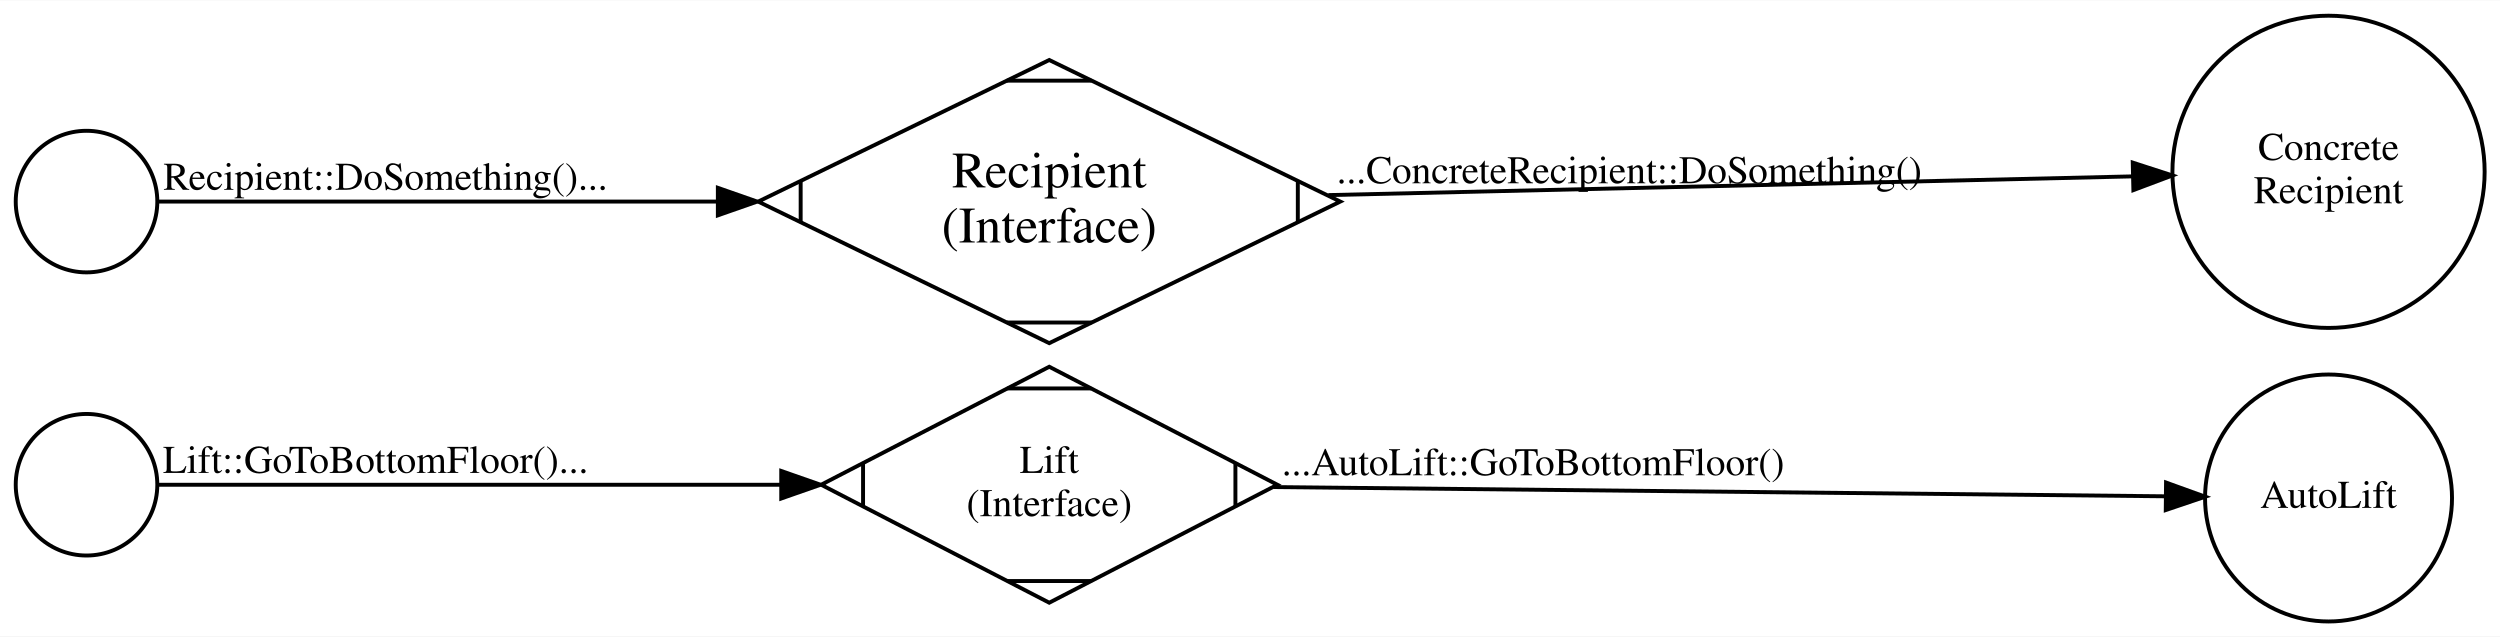
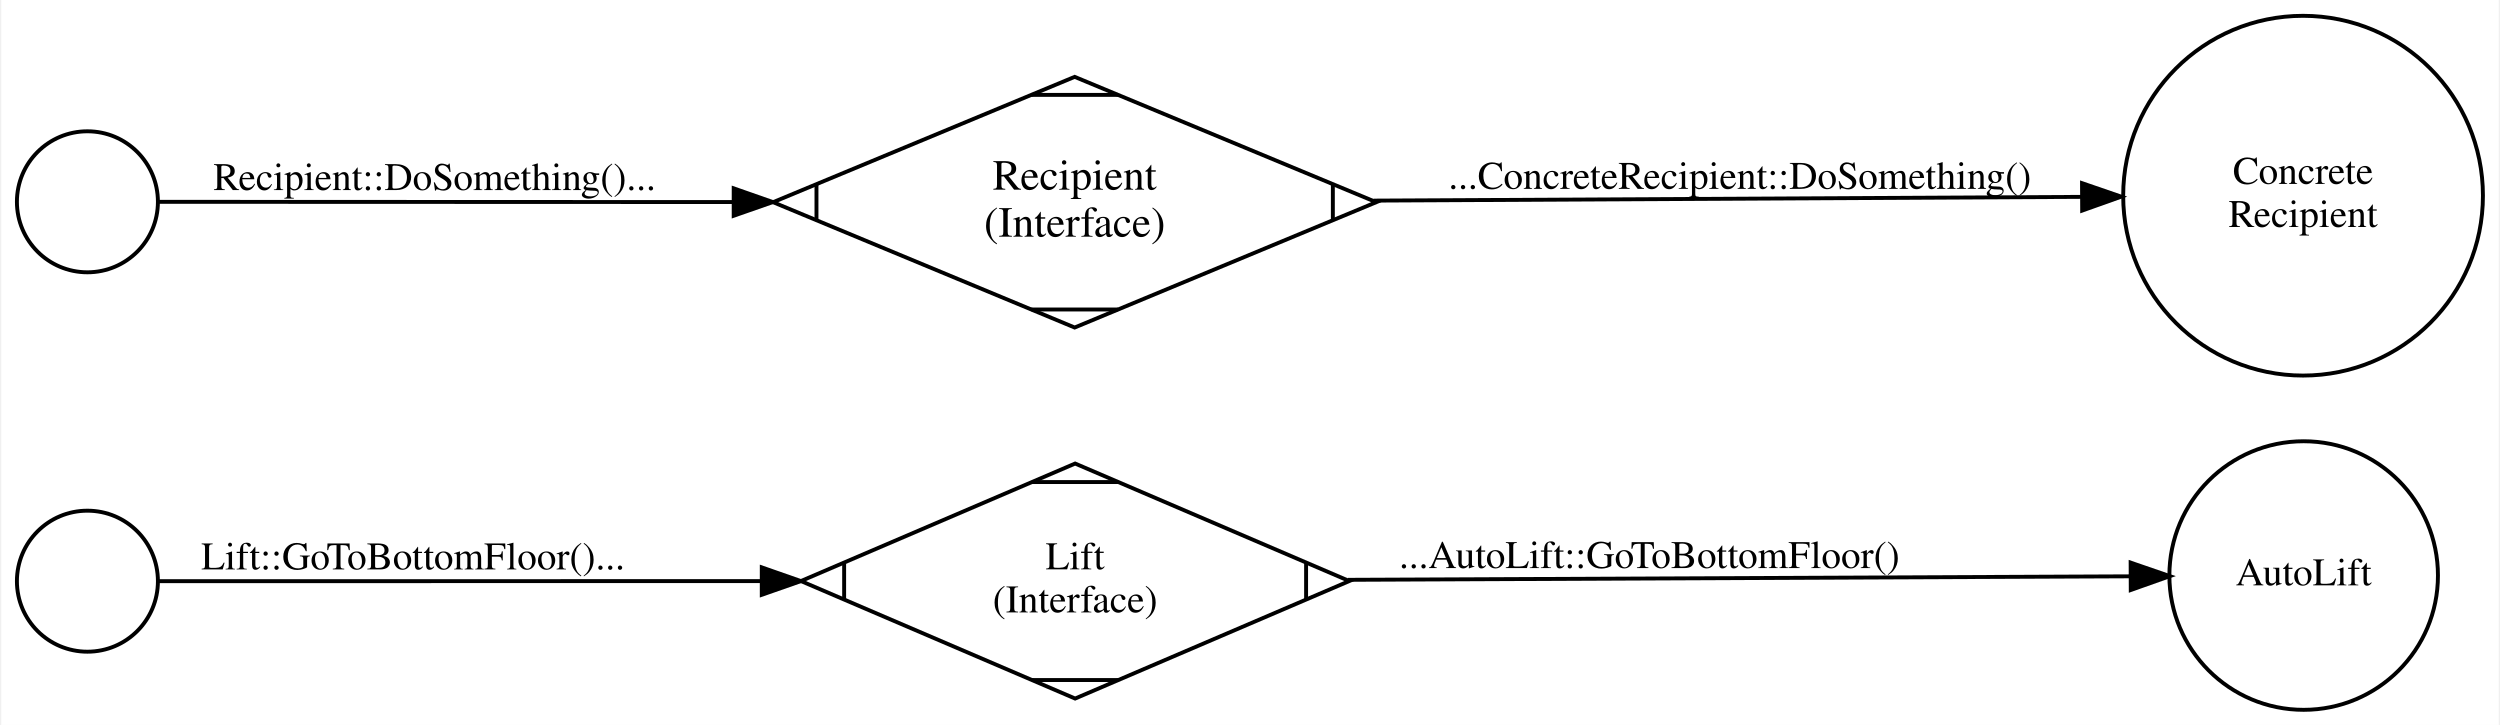
- <svg xmlns="http://www.w3.org/2000/svg" width="636pt" height="162pt" viewBox="0.00 0.00 635.70 161.74">
-   <g id="graph0" class="graph" transform="scale(1 1) rotate(0) translate(4 157.736)">
-     <polygon fill="white" stroke="none" points="-4,4 -4,-157.736 631.697,-157.736 631.697,4 -4,4" />
+ <svg xmlns="http://www.w3.org/2000/svg" width="638pt" height="185pt" viewBox="0.00 0.00 637.64 185.08">
+   <g id="graph0" class="graph" transform="scale(1 1) rotate(0) translate(4 181.084)">
+     <polygon fill="white" stroke="none" points="-4,4 -4,-181.084 633.64,-181.084 633.64,4 -4,4" />
    <g id="node1" class="node">
-       <ellipse fill="none" stroke="black" cx="18" cy="-106.569" rx="18" ry="18" />
+       <ellipse fill="none" stroke="black" cx="18" cy="-129.563" rx="18" ry="18" />
    </g>
    <g id="node3" class="node">
-       <polygon fill="none" stroke="black" points="262.8,-142.569 188.8,-106.569 262.8,-70.569 336.8,-106.569 262.8,-142.569" />
-       <polyline fill="none" stroke="black" points="199.591,-111.818 199.591,-101.319 " />
-       <polyline fill="none" stroke="black" points="252.009,-75.818 273.591,-75.818 " />
-       <polyline fill="none" stroke="black" points="326.009,-101.319 326.009,-111.818 " />
-       <polyline fill="none" stroke="black" points="273.591,-137.319 252.009,-137.319 " />
-       <text text-anchor="middle" x="262.8" y="-110.169" font-family="Times,serif" font-size="13.00">Recipient</text>
-       <text text-anchor="middle" x="262.8" y="-96.169" font-family="Times,serif" font-size="13.00">(Interface)</text>
+       <polygon fill="none" stroke="black" points="270.055,-161.462 193.055,-129.462 270.055,-97.462 347.055,-129.462 270.055,-161.462" />
+       <polyline fill="none" stroke="black" points="204.136,-134.067 204.136,-124.857 " />
+       <polyline fill="none" stroke="black" points="258.973,-102.067 281.136,-102.067 " />
+       <polyline fill="none" stroke="black" points="335.973,-124.857 335.973,-134.067 " />
+       <polyline fill="none" stroke="black" points="281.136,-156.857 258.973,-156.857 " />
+       <text text-anchor="middle" x="270.055" y="-132.662" font-family="Times,serif" font-size="11.00">Recipient</text>
+       <text text-anchor="middle" x="270.055" y="-120.662" font-family="Times,serif" font-size="11.00">(Interface)</text>
    </g>
    <g id="edge1" class="edge">
-       <path fill="none" stroke="black" d="M36.001,-106.569C65.762,-106.569 127.041,-106.569 178.406,-106.569" />
-       <polygon fill="black" stroke="black" points="178.535,-110.069 188.535,-106.569 178.535,-103.069 178.535,-110.069" />
-       <text text-anchor="middle" x="94.001" y="-109.569" font-family="Times,serif" font-size="10.00">Recipient::DoSomething()...</text>
+       <path fill="none" stroke="black" d="M36.127,-129.556C66.562,-129.543 129.814,-129.518 182.88,-129.497" />
+       <polygon fill="black" stroke="black" points="183.003,-132.997 193.001,-129.493 183,-125.997 183.003,-132.997" />
+       <text text-anchor="middle" x="106.627" y="-132.556" font-family="Times,serif" font-size="10.00">Recipient::DoSomething()...</text>
    </g>
    <g id="node2" class="node">
-       <ellipse fill="none" stroke="black" cx="588.099" cy="-114.138" rx="39.696" ry="39.696" />
-       <text text-anchor="middle" x="588.099" y="-117.138" font-family="Times,serif" font-size="10.00">Concrete</text>
-       <text text-anchor="middle" x="588.099" y="-106.138" font-family="Times,serif" font-size="10.00">Recipient</text>
+       <ellipse fill="none" stroke="black" cx="583.678" cy="-131.122" rx="45.924" ry="45.924" />
+       <text text-anchor="middle" x="583.678" y="-134.122" font-family="Times,serif" font-size="10.00">Concrete</text>
+       <text text-anchor="middle" x="583.678" y="-123.122" font-family="Times,serif" font-size="10.00">Recipient</text>
    </g>
    <g id="edge2" class="edge">
-       <path fill="none" stroke="black" d="M333.786,-108.22C395.607,-109.659 483.658,-111.707 538.268,-112.978" />
-       <polygon fill="black" stroke="black" points="538.315,-116.48 548.394,-113.214 538.478,-109.482 538.315,-116.48" />
-       <text text-anchor="middle" x="410.286" y="-111.22" font-family="Times,serif" font-size="10.00">...ConcreteRecipient::DoSomething()</text>
+       <path fill="none" stroke="black" d="M346.374,-129.866C402.182,-130.161 476.651,-130.555 527.176,-130.823" />
+       <polygon fill="black" stroke="black" points="527.245,-134.323 537.264,-130.876 527.282,-127.323 527.245,-134.323" />
+       <text text-anchor="middle" x="439.874" y="-132.866" font-family="Times,serif" font-size="10.00">...ConcreteRecipient::DoSomething()</text>
    </g>
    <g id="node4" class="node">
-       <ellipse fill="none" stroke="black" cx="18" cy="-34.569" rx="18" ry="18" />
+       <ellipse fill="none" stroke="black" cx="18" cy="-32.7" rx="18" ry="18" />
    </g>
    <g id="node6" class="node">
-       <polygon fill="none" stroke="black" points="262.8,-64.569 204.8,-34.569 262.8,-4.569 320.8,-34.569 262.8,-64.569" />
-       <polyline fill="none" stroke="black" points="215.459,-40.082 215.459,-29.056 " />
-       <polyline fill="none" stroke="black" points="252.141,-10.082 273.459,-10.082 " />
-       <polyline fill="none" stroke="black" points="310.141,-29.056 310.141,-40.082 " />
-       <polyline fill="none" stroke="black" points="273.459,-59.056 252.141,-59.056 " />
-       <text text-anchor="middle" x="262.8" y="-37.569" font-family="Times,serif" font-size="10.00">Lift</text>
-       <text text-anchor="middle" x="262.8" y="-26.569" font-family="Times,serif" font-size="10.00">(Interface)</text>
+       <polygon fill="none" stroke="black" points="270.171,-62.737 200.171,-32.737 270.171,-2.737 340.171,-32.737 270.171,-62.737" />
+       <polyline fill="none" stroke="black" points="211.2,-37.464 211.2,-28.01 " />
+       <polyline fill="none" stroke="black" points="259.141,-7.464 281.2,-7.464 " />
+       <polyline fill="none" stroke="black" points="329.141,-28.01 329.141,-37.464 " />
+       <polyline fill="none" stroke="black" points="281.2,-58.01 259.141,-58.01 " />
+       <text text-anchor="middle" x="270.171" y="-35.737" font-family="Times,serif" font-size="10.00">Lift</text>
+       <text text-anchor="middle" x="270.171" y="-24.737" font-family="Times,serif" font-size="10.00">(Interface)</text>
    </g>
    <g id="edge3" class="edge">
-       <path fill="none" stroke="black" d="M36.001,-34.569C68.936,-34.569 140.47,-34.569 194.452,-34.569" />
-       <polygon fill="black" stroke="black" points="194.656,-38.069 204.655,-34.569 194.655,-31.069 194.656,-38.069" />
-       <text text-anchor="middle" x="91.501" y="-37.569" font-family="Times,serif" font-size="10.00">Lift::GoToBottomFloor()...</text>
+       <path fill="none" stroke="black" d="M36.136,-32.702C67.976,-32.707 135.721,-32.717 190.17,-32.725" />
+       <polygon fill="black" stroke="black" points="190.17,-36.225 200.17,-32.727 190.171,-29.225 190.17,-36.225" />
+       <text text-anchor="middle" x="101.135" y="-35.702" font-family="Times,serif" font-size="10.00">Lift::GoToBottomFloor()...</text>
    </g>
    <g id="node5" class="node">
-       <ellipse fill="none" stroke="black" cx="588.099" cy="-31.199" rx="31.4" ry="31.4" />
-       <text text-anchor="middle" x="588.099" y="-28.699" font-family="Times,serif" font-size="10.00">AutoLift</text>
+       <ellipse fill="none" stroke="black" cx="583.832" cy="-34.142" rx="34.285" ry="34.285" />
+       <text text-anchor="middle" x="583.832" y="-31.642" font-family="Times,serif" font-size="10.00">AutoLift</text>
    </g>
    <g id="edge4" class="edge">
-       <path fill="none" stroke="black" d="M319.835,-33.978C384.677,-33.306 488.972,-32.226 546.557,-31.629" />
-       <polygon fill="black" stroke="black" points="546.782,-35.127 556.745,-31.524 546.709,-28.128 546.782,-35.127" />
-       <text text-anchor="middle" x="385.835" y="-36.978" font-family="Times,serif" font-size="10.00">...AutoLift::GoToBottomFloor()</text>
+       <path fill="none" stroke="black" d="M339.782,-33.049C400.737,-33.322 487.466,-33.711 539.444,-33.944" />
+       <polygon fill="black" stroke="black" points="539.656,-37.444 549.672,-33.989 539.688,-30.445 539.656,-37.444" />
+       <text text-anchor="middle" x="416.782" y="-36.049" font-family="Times,serif" font-size="10.00">...AutoLift::GoToBottomFloor()</text>
    </g>
  </g>
</svg>
